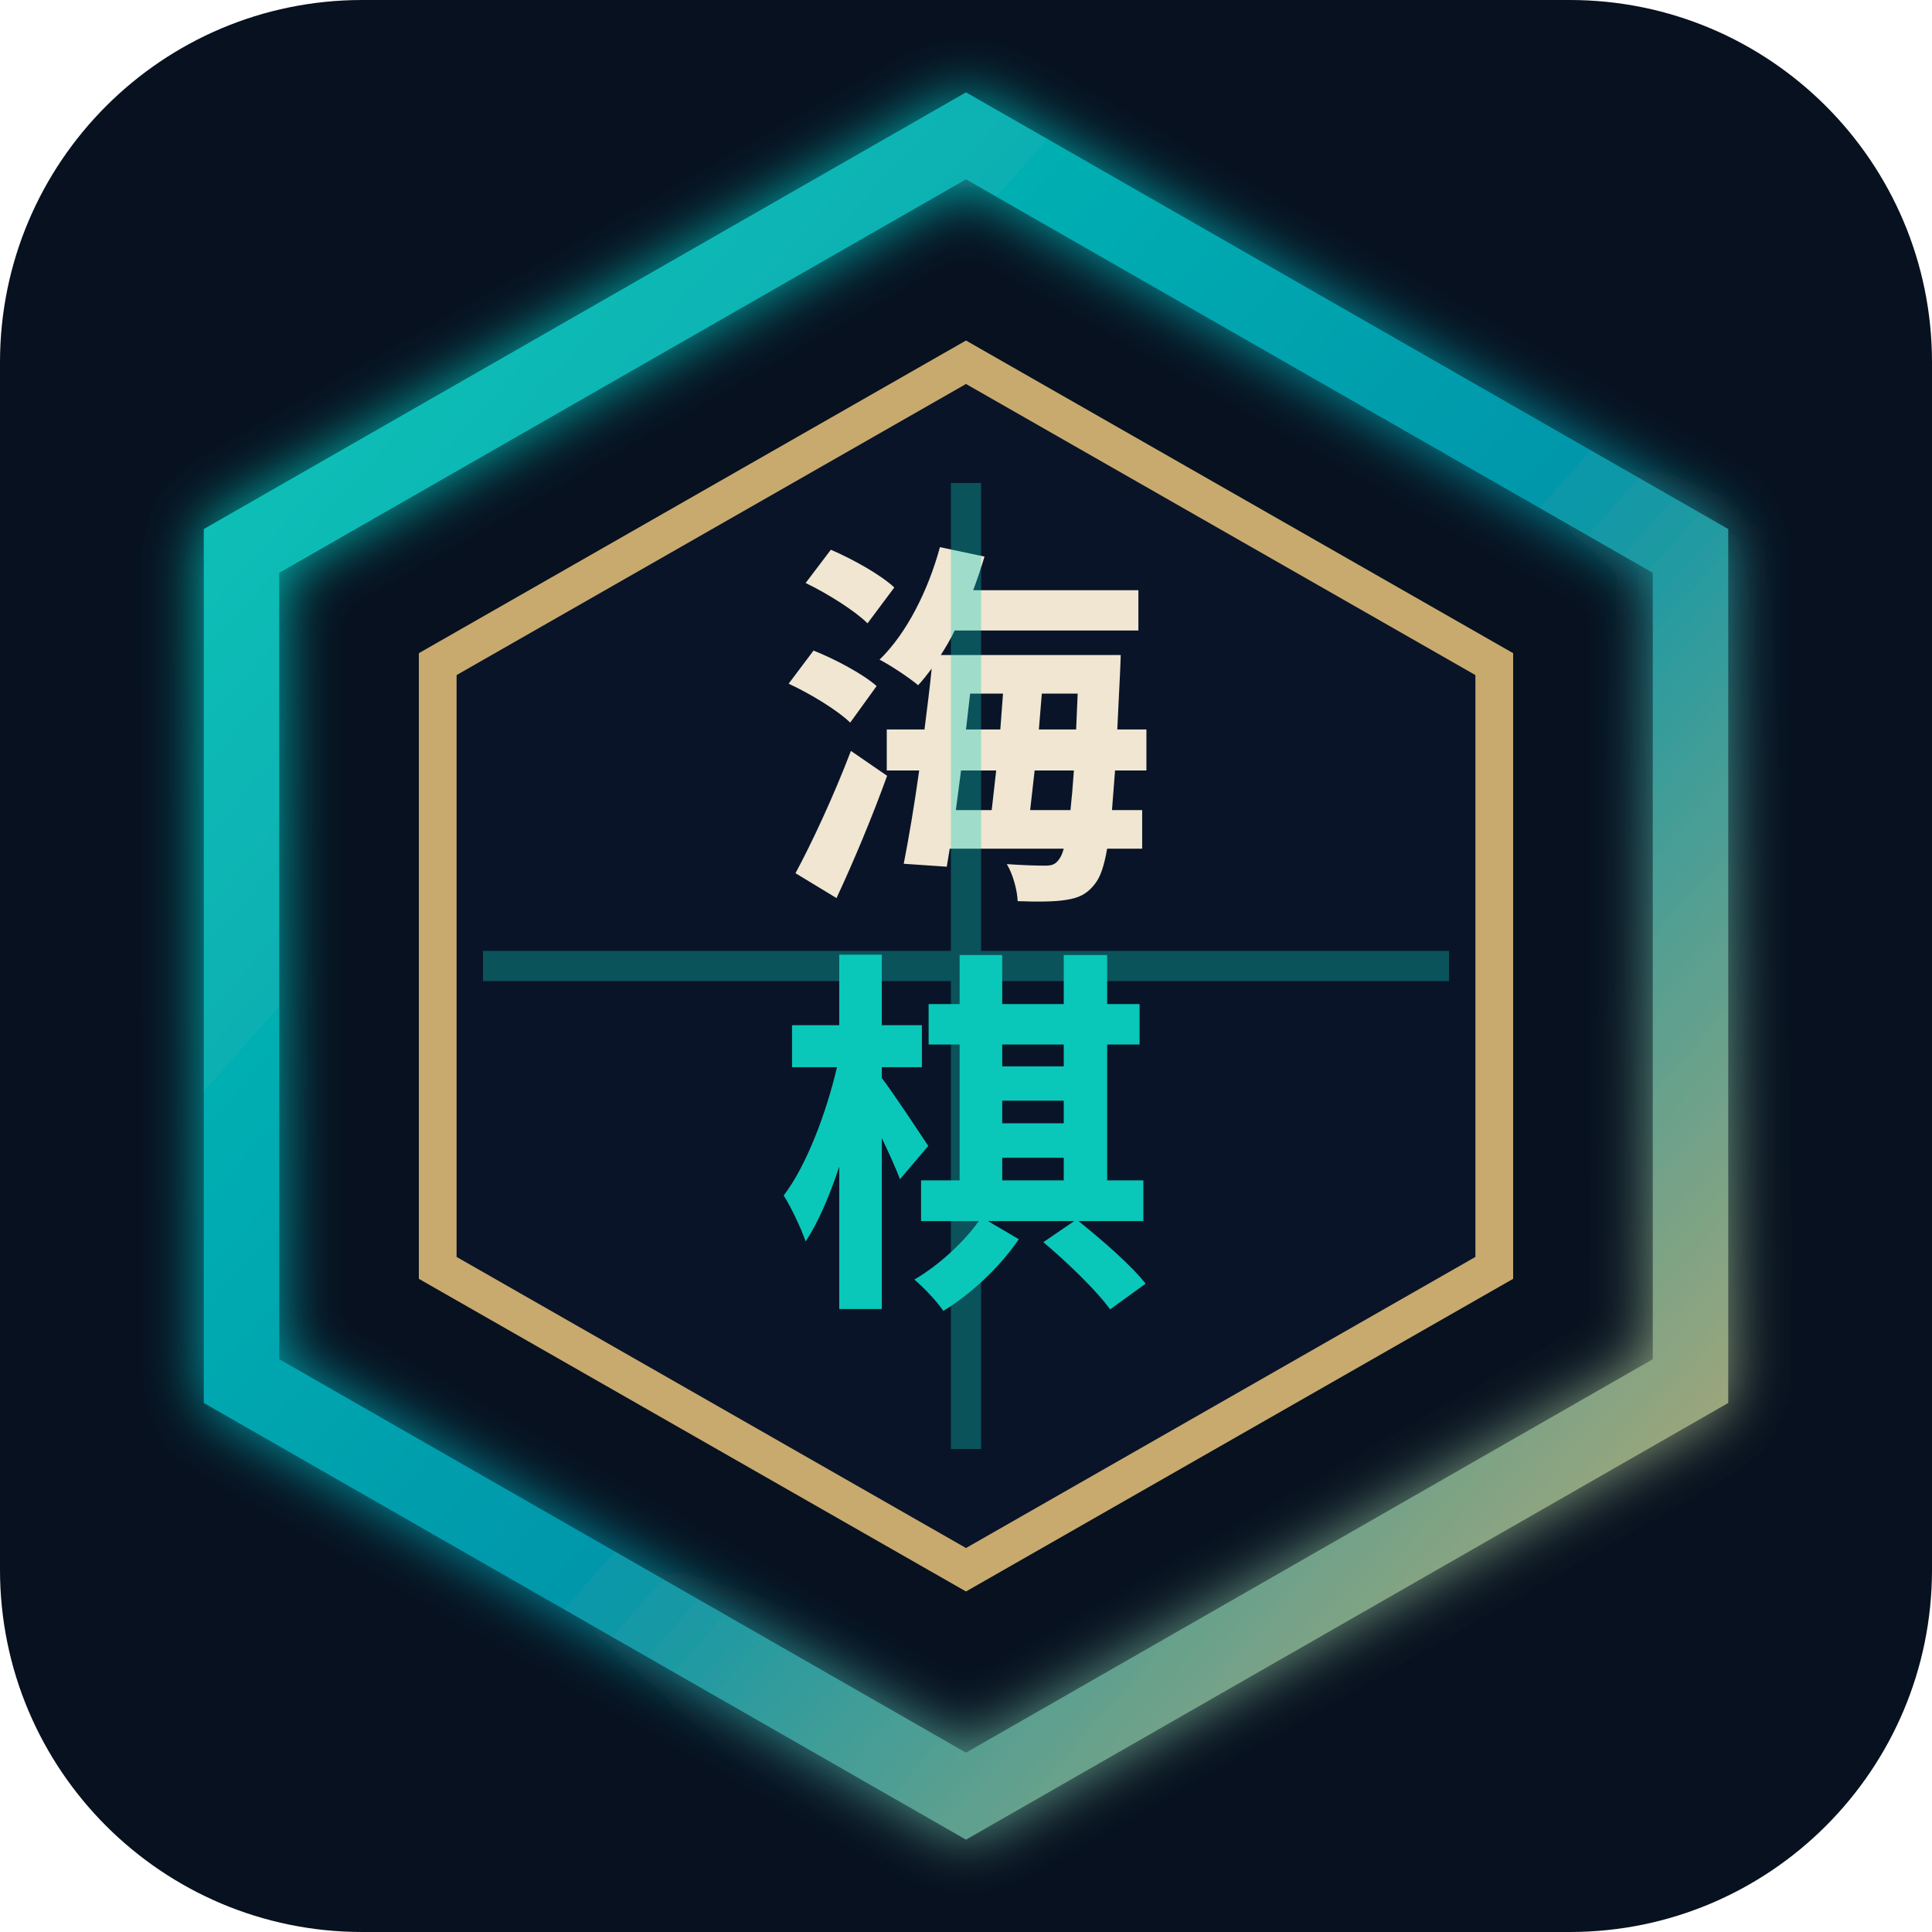
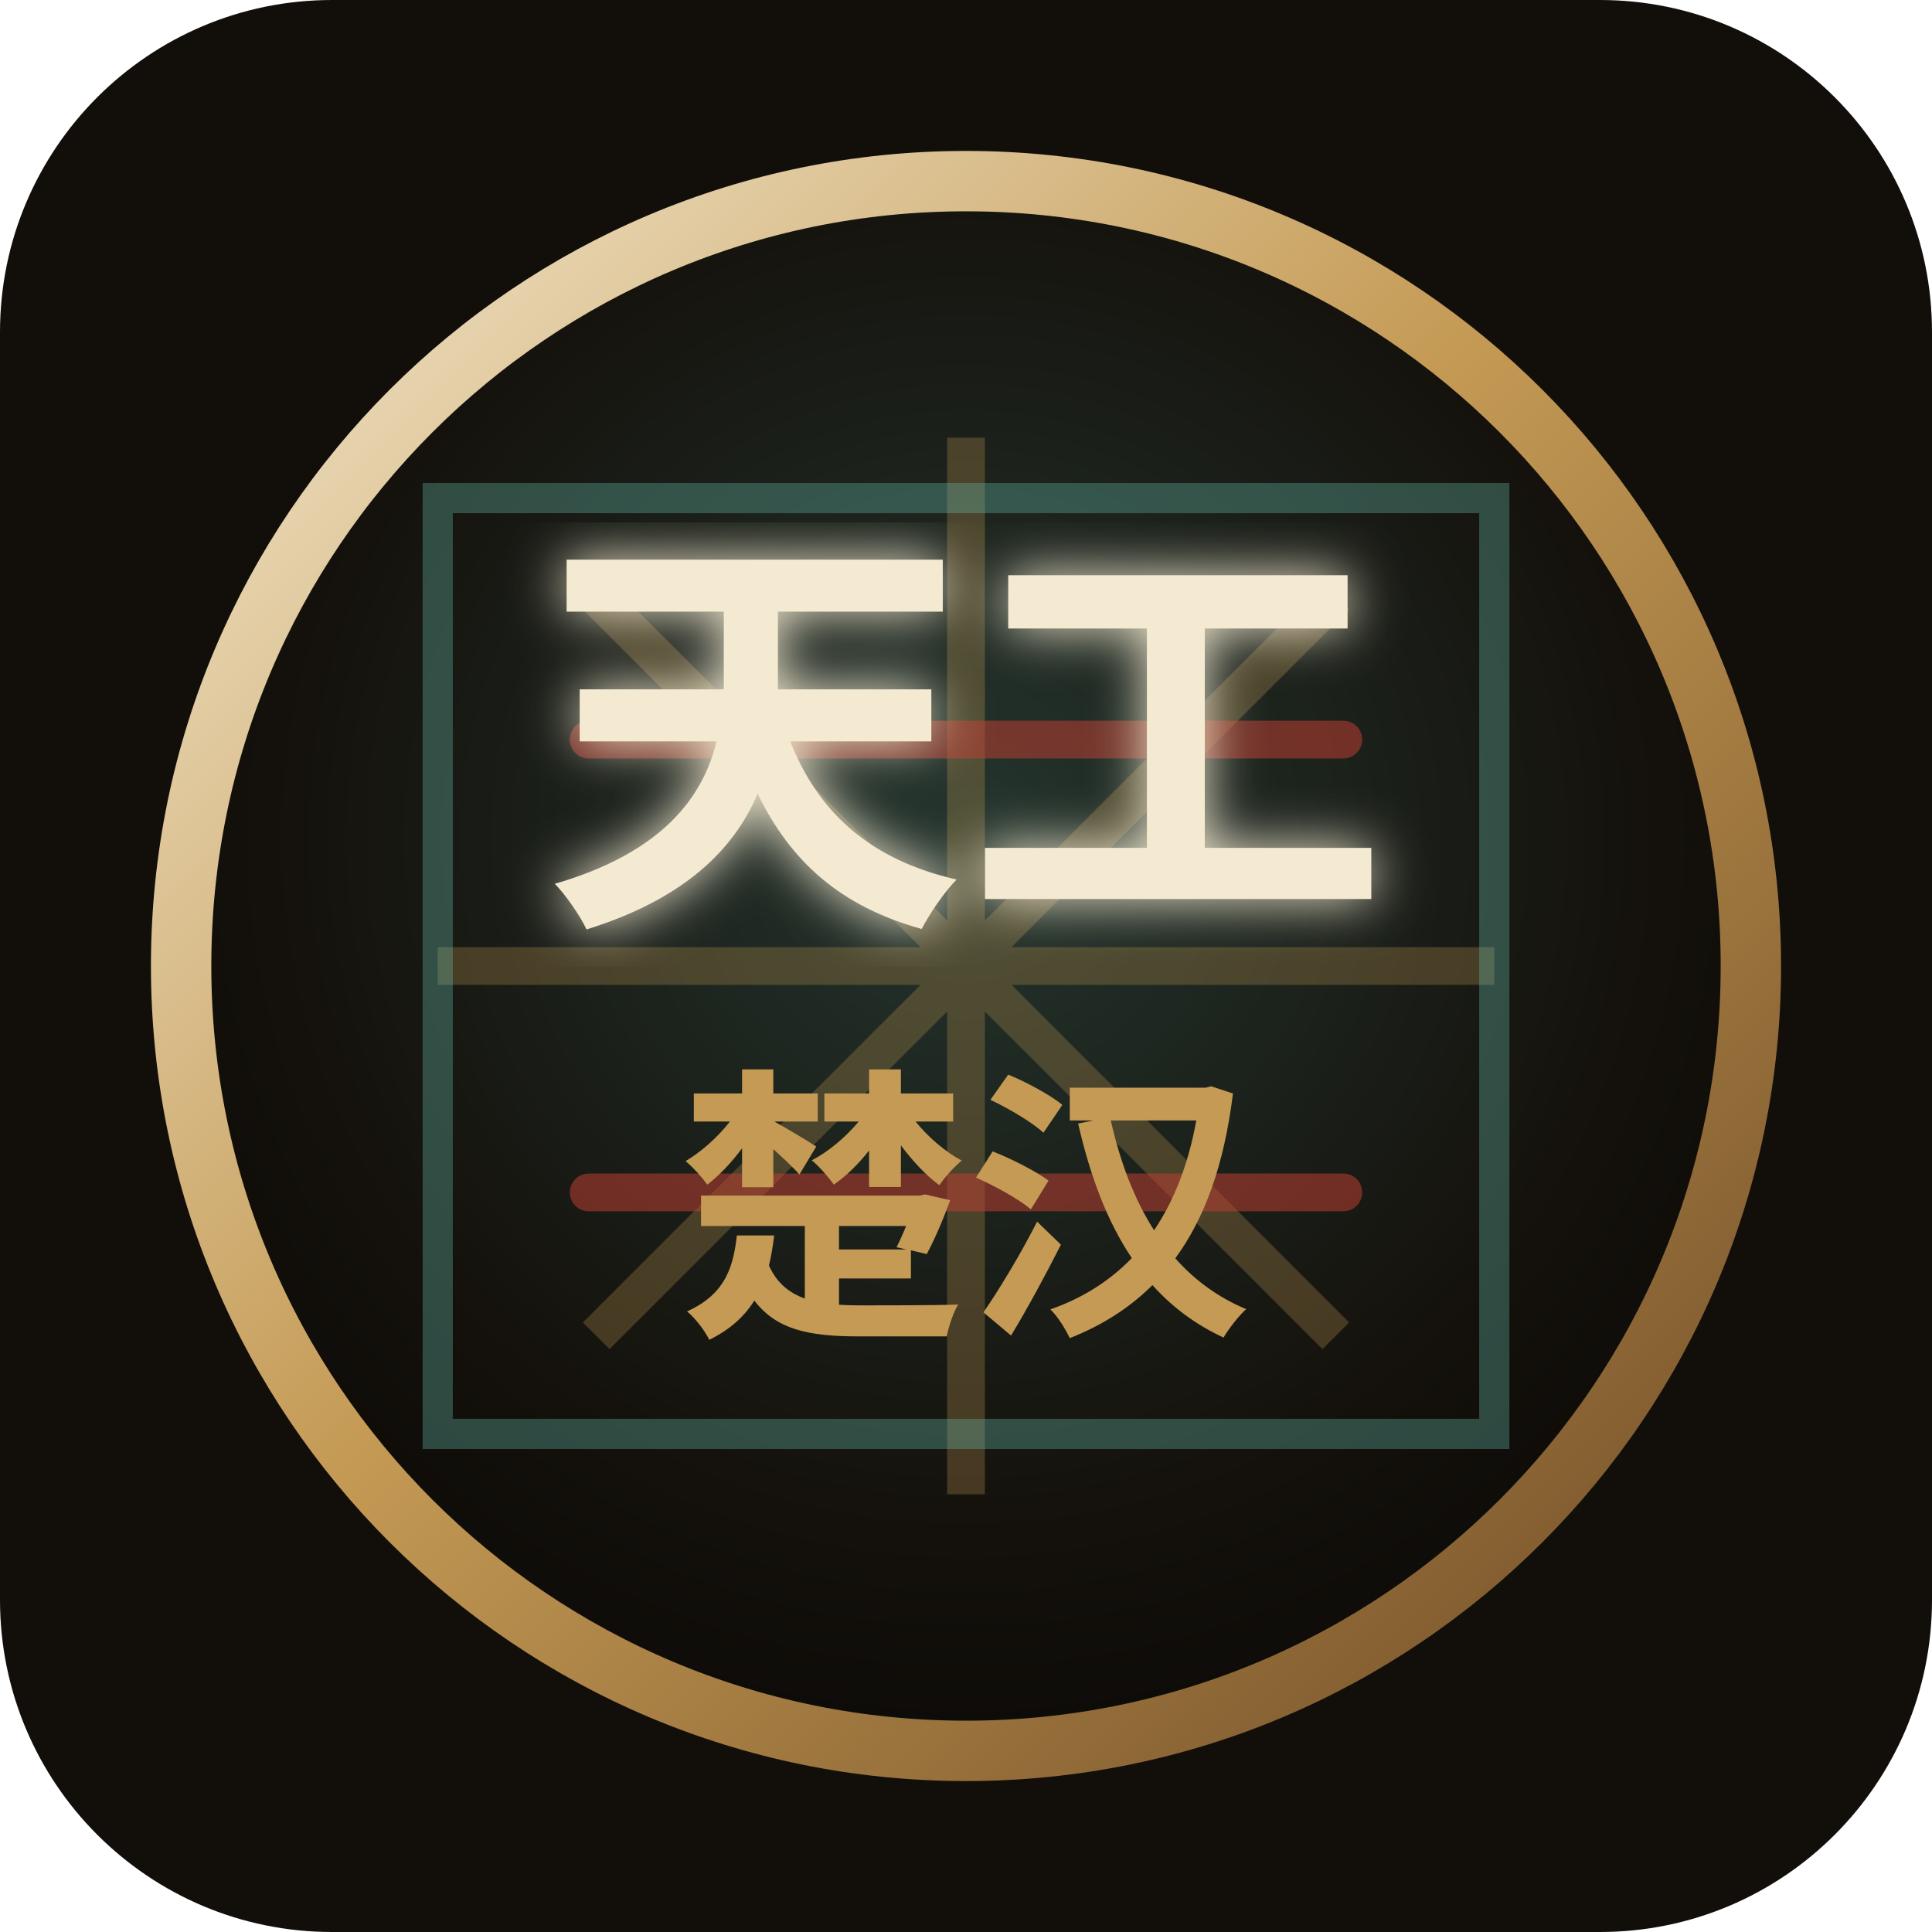
- <svg xmlns="http://www.w3.org/2000/svg" viewBox="0 0 256 256" role="img" aria-label="海克斯象棋">
+ <svg xmlns="http://www.w3.org/2000/svg" viewBox="0 0 256 256" role="img" aria-label="天工楚汉棋">
  <defs>
-     <linearGradient id="g" x1="0" y1="0" x2="1" y2="1">
-       <stop offset="0" stop-color="#0ac8b9" />
-       <stop offset="0.55" stop-color="#0397ab" />
-       <stop offset="1" stop-color="#c8aa6e" />
+     <linearGradient id="bronze" x1="0" y1="0" x2="1" y2="1">
+       <stop offset="0" stop-color="#f4ead2" />
+       <stop offset="0.46" stop-color="#c49a54" />
+       <stop offset="1" stop-color="#6f4b25" />
    </linearGradient>
-     <filter id="glow">
-       <feGaussianBlur stdDeviation="4" result="b" />
+     <radialGradient id="ink" cx="50%" cy="42%" r="68%">
+       <stop offset="0" stop-color="#24352e" />
+       <stop offset="0.62" stop-color="#15120d" />
+       <stop offset="1" stop-color="#080604" />
+     </radialGradient>
+     <filter id="softGlow">
+       <feGaussianBlur stdDeviation="3.5" result="blur" />
      <feMerge>
-         <feMergeNode in="b" />
+         <feMergeNode in="blur" />
        <feMergeNode in="SourceGraphic" />
      </feMerge>
    </filter>
  </defs>
-   <rect width="256" height="256" rx="48" fill="#07111f" />
-   <path d="M128 18 224 73v110l-96 55-96-55V73z" fill="none" stroke="url(#g)" stroke-width="10" filter="url(#glow)" />
-   <path d="M128 48 198 88v80l-70 40-70-40V88z" fill="#0a1428" stroke="#c8aa6e" stroke-width="5" />
-   <text x="128" y="115" text-anchor="middle" font-size="50" font-family="serif" font-weight="700" fill="#f0e6d2">海</text>
-   <text x="128" y="169" text-anchor="middle" font-size="50" font-family="serif" font-weight="700" fill="#0ac8b9">棋</text>
-   <path d="M64 128h128M128 64v128" stroke="#0ac8b9" stroke-opacity=".35" stroke-width="4" />
+   <rect width="256" height="256" rx="44" fill="#120f0b" />
+   <circle cx="128" cy="128" r="104" fill="url(#ink)" stroke="url(#bronze)" stroke-width="8" />
+   <path d="M58 128h140M128 58v140M79 79l98 98M177 79l-98 98" stroke="#c49a54" stroke-opacity=".28" stroke-width="5" />
+   <path d="M58 66h140v124H58z" fill="none" stroke="#65b8a6" stroke-opacity=".35" stroke-width="4" />
+   <path d="M78 98h100M78 158h100" stroke="#b93f32" stroke-opacity=".55" stroke-width="5" stroke-linecap="round" />
+   <text x="128" y="118" text-anchor="middle" font-size="56" font-family="serif" font-weight="800" fill="#f4ead2" filter="url(#softGlow)">天工</text>
+   <text x="128" y="174" text-anchor="middle" font-size="38" font-family="serif" font-weight="700" fill="#c49a54">楚汉</text>
</svg>
